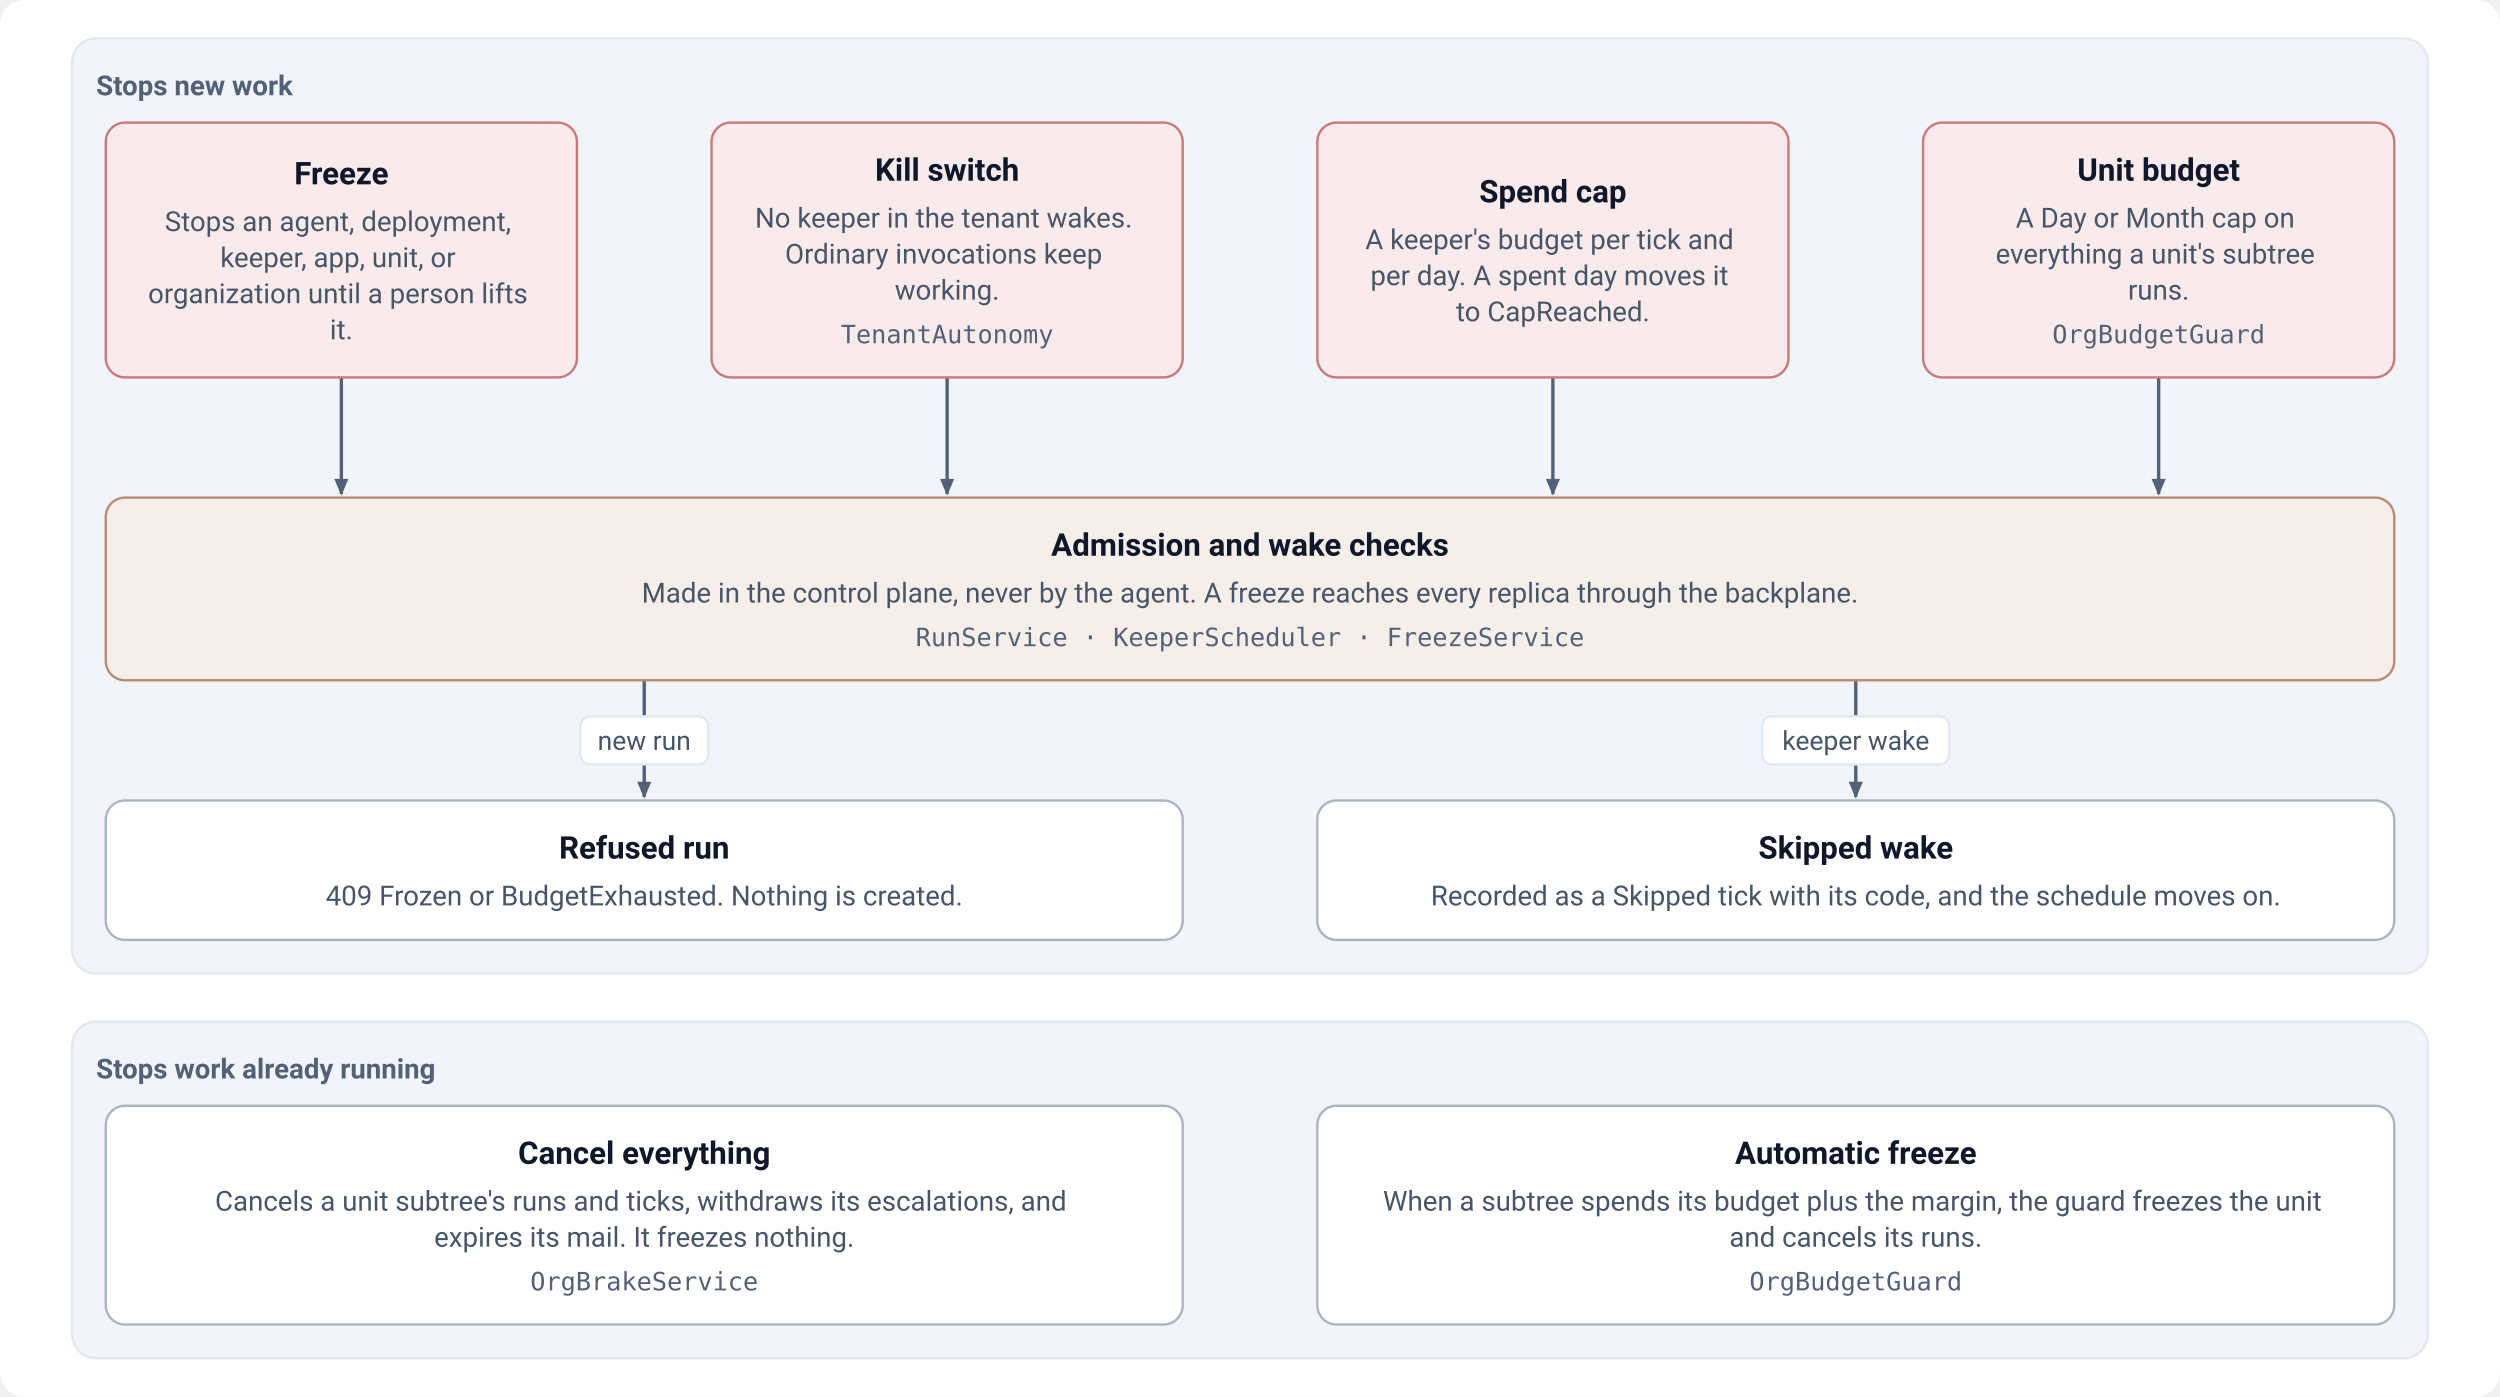
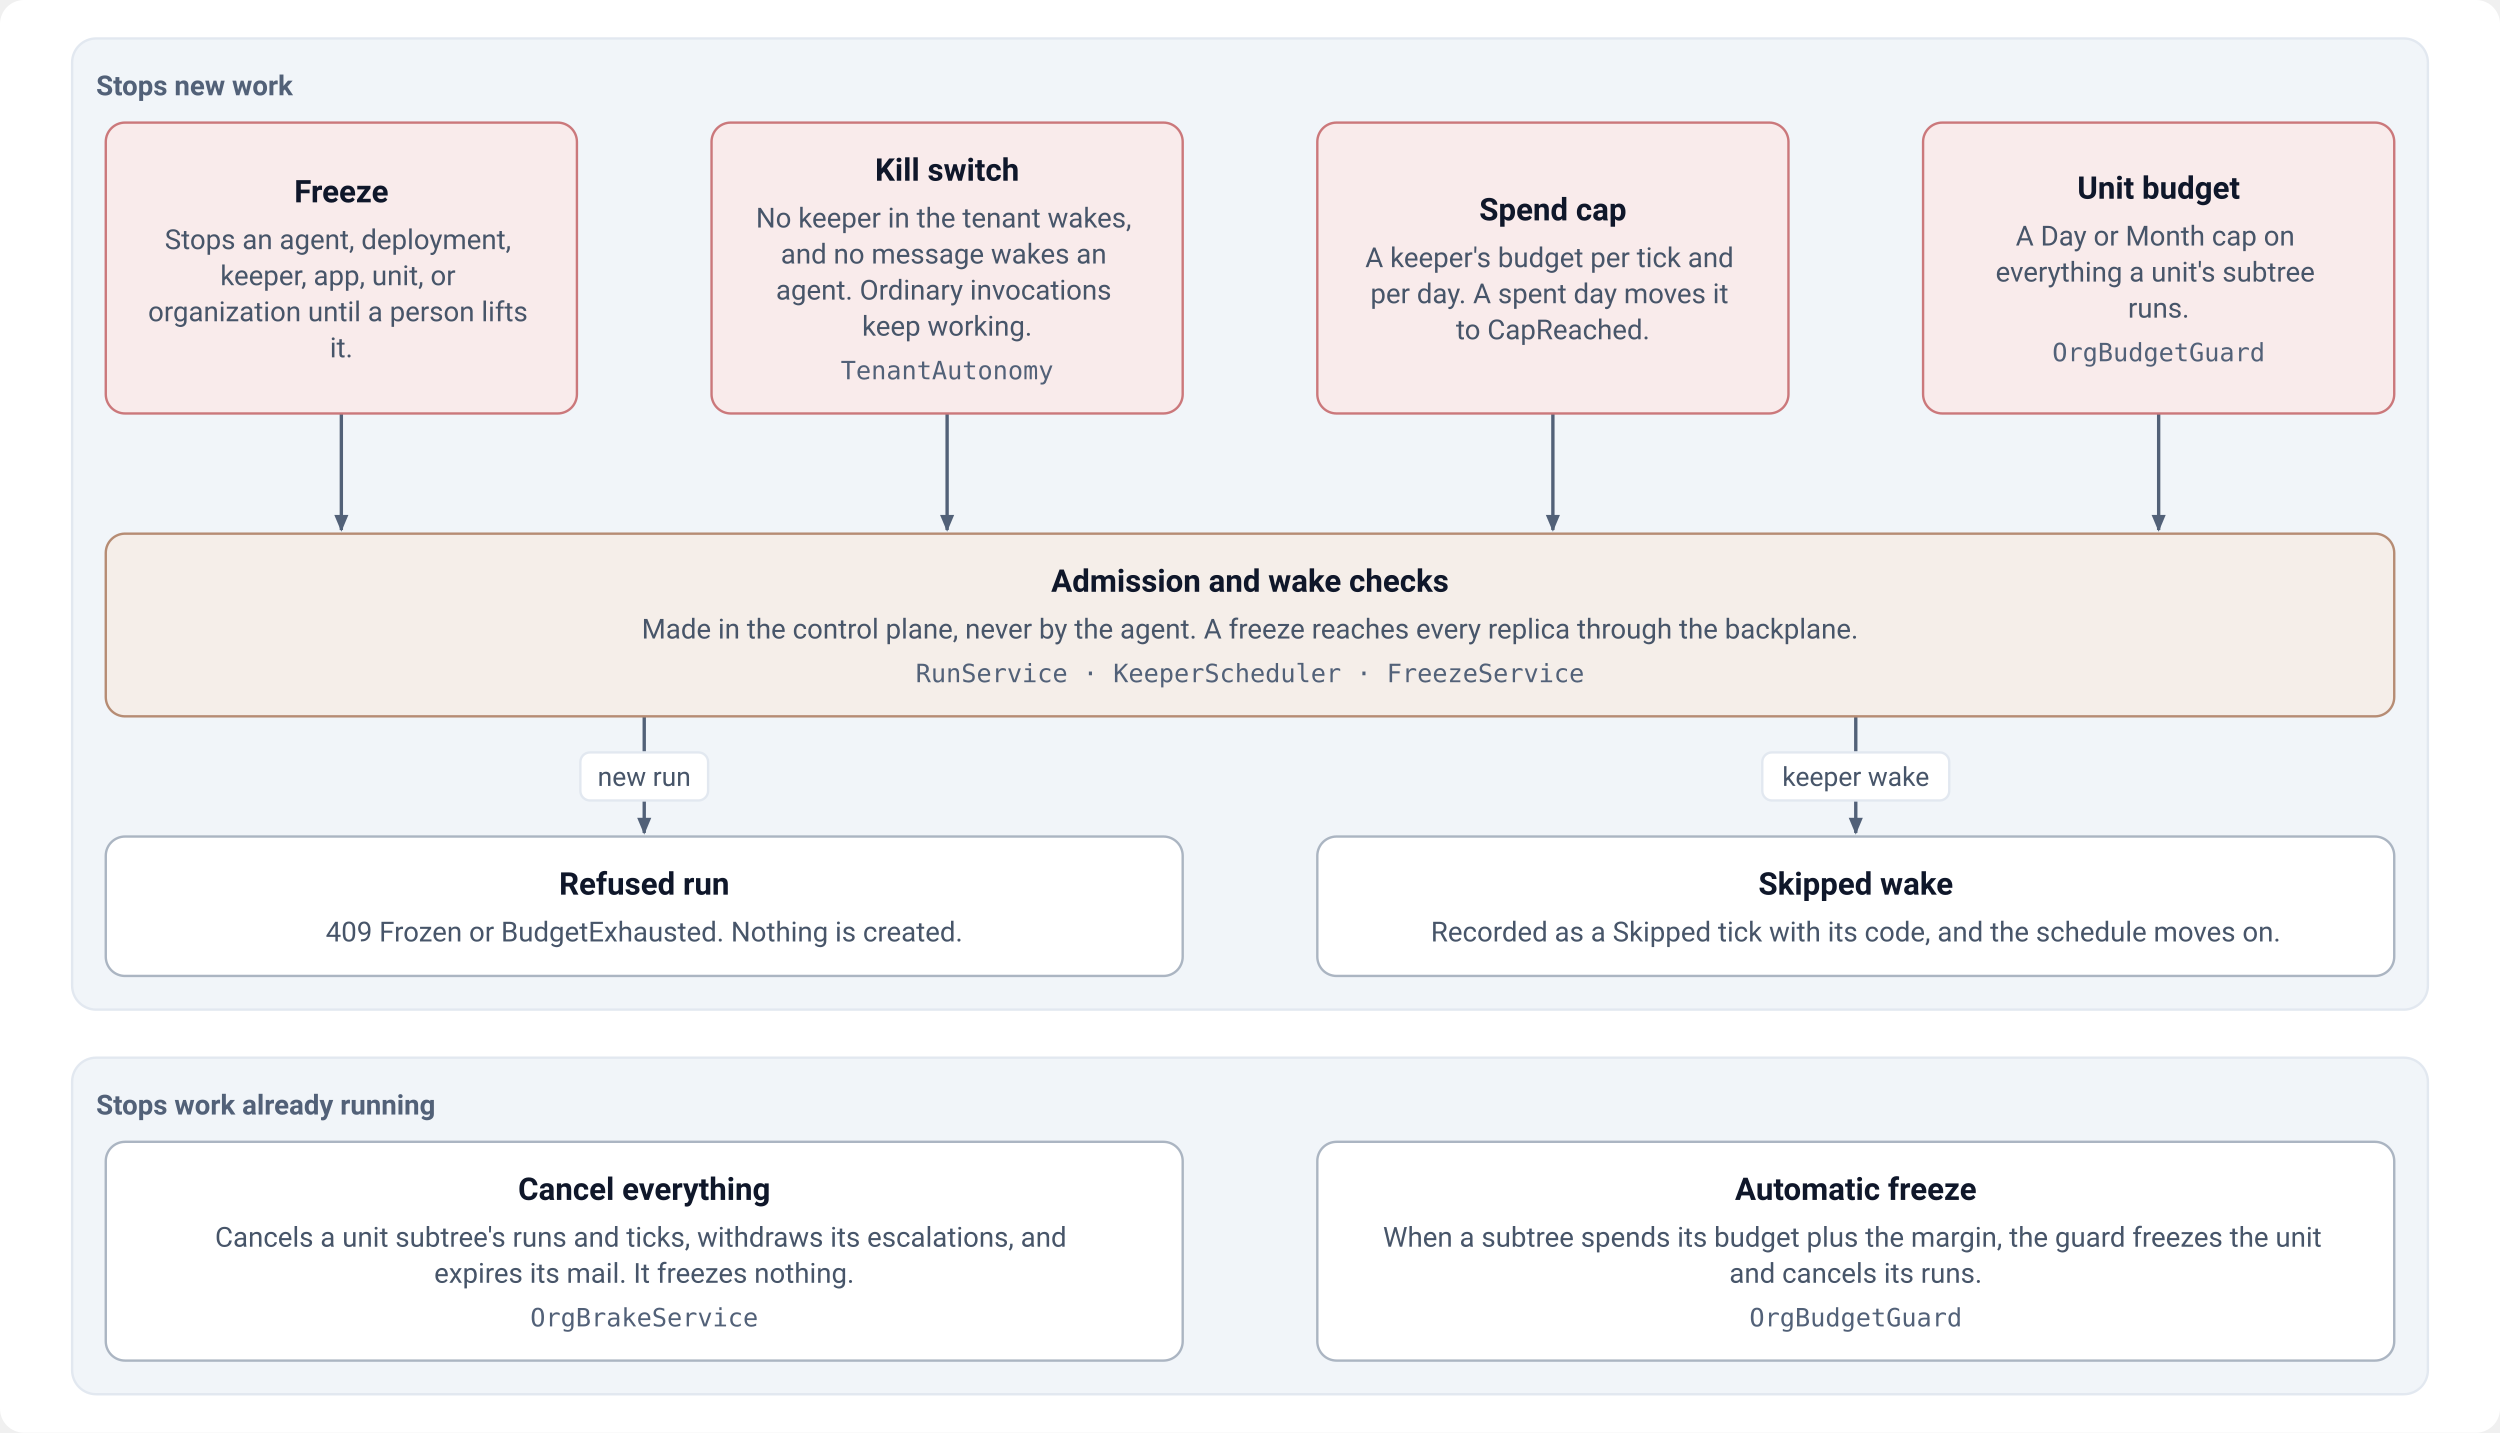
- <svg xmlns="http://www.w3.org/2000/svg" width="1040" height="581" class="lg-svg" viewBox="0 0 1040 581" role="group" aria-labelledby="lg-brakes-title" aria-describedby="lg-brakes-desc" direction="ltr" data-dir="ltr" data-diagram="brakes">
+ <svg xmlns="http://www.w3.org/2000/svg" width="1040" height="596" class="lg-svg" viewBox="0 0 1040 596" role="group" aria-labelledby="lg-brakes-title" aria-describedby="lg-brakes-desc" direction="ltr" data-dir="ltr" data-diagram="brakes">
  <style>.lg-svg{font-family:-apple-system,BlinkMacSystemFont,'Segoe UI',Roboto,'Helvetica Neue','Noto Sans',sans-serif}.lg-group-label{font-size:11.5px;font-weight:600}.lg-box-bg{stroke-width:1}.lg-box-title{font-size:13px;font-weight:600}.lg-box-body{font-size:11.5px}.lg-box-code{font-size:10.5px;font-family:'SFMono-Regular',ui-monospace,Menlo,Consolas,monospace}.lg-arrow path{fill:none;stroke-width:1.4}.lg-arrow--dashed path{stroke-dasharray:5 4}.lg-arrowhead{stroke:none}.lg-arrow-label text{font-size:11px}.lg-bg{fill:#ffffff}.lg-group rect{fill:#f1f5f9;stroke:#e2e8f0}.lg-group-label{fill:#526178}.lg-box-bg{fill:#ffffff;stroke:#abb5c2}.lg-box--core .lg-box-bg{fill:#e9f3f2;stroke:#6ea9a9}.lg-box--actor .lg-box-bg{fill:#ebeffb;stroke:#7693e3}.lg-box--check .lg-box-bg{fill:#f5eee9;stroke:#b68c74}.lg-box--stop .lg-box-bg{fill:#f9ebeb;stroke:#cb787b}.lg-box-title{fill:#0f172a}.lg-box-body{fill:#475569}.lg-box-code{fill:#526178}.lg-arrow path{stroke:#526178}.lg-arrowhead{fill:#526178}.lg-arrow-label rect{fill:#ffffff;stroke:#e2e8f0}.lg-arrow-label text{fill:#475569}@media (prefers-color-scheme: dark){.lg-bg{fill:#111a2c}.lg-group rect{fill:#1a243a;stroke:#1f2b44}.lg-group-label{fill:#9aaac1}.lg-box-bg{fill:#111a2c;stroke:#4e5b74}.lg-box--core .lg-box-bg{fill:#142b39;stroke:#278888}.lg-box--actor .lg-box-bg{fill:#18273f;stroke:#436ea8}.lg-box--check .lg-box-bg{fill:#26292b;stroke:#987c32}.lg-box--stop .lg-box-bg{fill:#262232;stroke:#96525d}.lg-box-title{fill:#e2e8f0}.lg-box-body{fill:#cbd5e1}.lg-box-code{fill:#9aaac1}.lg-arrow path{stroke:#9aaac1}.lg-arrowhead{fill:#9aaac1}.lg-arrow-label rect{fill:#111a2c;stroke:#1f2b44}.lg-arrow-label text{fill:#cbd5e1}}</style>
  <defs>
    <marker id="lg-brakes-head" viewBox="0 0 10 10" refX="9" refY="5" markerWidth="7" markerHeight="7" orient="auto-start-reverse" markerUnits="userSpaceOnUse">
      <path class="lg-arrowhead" d="M0,0.8 L10,5 L0,9.2 z" />
    </marker>
  </defs>
-   <rect class="lg-bg" x="0" y="0" width="1040" height="581" rx="10" ry="10" />
+   <rect class="lg-bg" x="0" y="0" width="1040" height="596" rx="10" ry="10" />
  <g class="lg-group" data-group="newWork">
-     <rect x="30" y="16" width="980" height="389" rx="10" ry="10" />
+     <rect x="30" y="16" width="980" height="404" rx="10" ry="10" />
    <text class="lg-group-label" text-anchor="start">
      <tspan x="40" y="39.64">Stops new work</tspan>
    </text>
  </g>
  <g class="lg-group" data-group="inFlight">
-     <rect x="30" y="425" width="980" height="140" rx="10" ry="10" />
+     <rect x="30" y="440" width="980" height="140" rx="10" ry="10" />
    <text class="lg-group-label" text-anchor="start">
-       <tspan x="40" y="448.64">Stops work already running</tspan>
+       <tspan x="40" y="463.64">Stops work already running</tspan>
    </text>
  </g>
  <g class="lg-arrow" data-arrow="freeze">
-     <path d="M142,157 L142,205.5" marker-end="url(#lg-brakes-head)" />
+     <path d="M142,172 L142,220.5" marker-end="url(#lg-brakes-head)" />
  </g>
  <g class="lg-arrow" data-arrow="killSwitch">
-     <path d="M394,157 L394,205.5" marker-end="url(#lg-brakes-head)" />
+     <path d="M394,172 L394,220.5" marker-end="url(#lg-brakes-head)" />
  </g>
  <g class="lg-arrow" data-arrow="spendCap">
-     <path d="M646,157 L646,205.5" marker-end="url(#lg-brakes-head)" />
+     <path d="M646,172 L646,220.5" marker-end="url(#lg-brakes-head)" />
  </g>
  <g class="lg-arrow" data-arrow="unitBudget">
-     <path d="M898,157 L898,205.5" marker-end="url(#lg-brakes-head)" />
+     <path d="M898,172 L898,220.5" marker-end="url(#lg-brakes-head)" />
  </g>
  <g class="lg-arrow" data-arrow="refuses">
-     <path d="M268,283 L268,331.5" marker-end="url(#lg-brakes-head)" />
+     <path d="M268,298 L268,346.5" marker-end="url(#lg-brakes-head)" />
    <g class="lg-arrow-label">
-       <rect x="241.43" y="298" width="53.14" height="20" rx="4" ry="4" />
+       <rect x="241.43" y="313" width="53.14" height="20" rx="4" ry="4" />
      <text text-anchor="middle">
-         <tspan x="268" y="311.96">new run</tspan>
+         <tspan x="268" y="326.96">new run</tspan>
      </text>
    </g>
  </g>
  <g class="lg-arrow" data-arrow="skips">
-     <path d="M772,283 L772,331.5" marker-end="url(#lg-brakes-head)" />
+     <path d="M772,298 L772,346.5" marker-end="url(#lg-brakes-head)" />
    <g class="lg-arrow-label">
-       <rect x="733.11" y="298" width="77.78" height="20" rx="4" ry="4" />
+       <rect x="733.11" y="313" width="77.78" height="20" rx="4" ry="4" />
      <text text-anchor="middle">
-         <tspan x="772" y="311.96">keeper wake</tspan>
+         <tspan x="772" y="326.96">keeper wake</tspan>
      </text>
    </g>
  </g>
  <g class="lg-box lg-box--stop" data-box="freeze">
    <a class="lg-link" href="../../BRAKES.md#freezes" aria-label="Freeze. Stops an agent, deployment, keeper, app, unit, or organization until a person lifts it.">
-       <rect class="lg-box-bg" x="44" y="51" width="196" height="106" rx="8" ry="8" />
+       <rect class="lg-box-bg" x="44" y="51" width="196" height="121" rx="8" ry="8" />
      <text class="lg-box-title" text-anchor="middle">
-         <tspan x="142" y="76.68">Freeze</tspan>
+         <tspan x="142" y="84.18">Freeze</tspan>
      </text>
      <text class="lg-box-body" text-anchor="middle">
-         <tspan x="142" y="96.14">Stops an agent, deployment,</tspan>
-         <tspan x="142" y="111.14">keeper, app, unit, or</tspan>
-         <tspan x="142" y="126.14">organization until a person lifts</tspan>
-         <tspan x="142" y="141.14">it.</tspan>
+         <tspan x="142" y="103.64">Stops an agent, deployment,</tspan>
+         <tspan x="142" y="118.64">keeper, app, unit, or</tspan>
+         <tspan x="142" y="133.64">organization until a person lifts</tspan>
+         <tspan x="142" y="148.64">it.</tspan>
      </text>
    </a>
  </g>
  <g class="lg-box lg-box--stop" data-box="killSwitch">
-     <a class="lg-link" href="../../BRAKES.md#the-kill-switch" aria-label="Kill switch. No keeper in the tenant wakes. Ordinary invocations keep working.">
-       <rect class="lg-box-bg" x="296" y="51" width="196" height="106" rx="8" ry="8" />
+     <a class="lg-link" href="../../BRAKES.md#the-kill-switch" aria-label="Kill switch. No keeper in the tenant wakes, and no message wakes an agent. Ordinary invocations keep working.">
+       <rect class="lg-box-bg" x="296" y="51" width="196" height="121" rx="8" ry="8" />
      <text class="lg-box-title" text-anchor="middle">
        <tspan x="394" y="75.18">Kill switch</tspan>
      </text>
      <text class="lg-box-body" text-anchor="middle">
-         <tspan x="394" y="94.64">No keeper in the tenant wakes.</tspan>
-         <tspan x="394" y="109.64">Ordinary invocations keep</tspan>
-         <tspan x="394" y="124.64">working.</tspan>
+         <tspan x="394" y="94.64">No keeper in the tenant wakes,</tspan>
+         <tspan x="394" y="109.64">and no message wakes an</tspan>
+         <tspan x="394" y="124.64">agent. Ordinary invocations</tspan>
+         <tspan x="394" y="139.64">keep working.</tspan>
      </text>
      <text class="lg-box-code" text-anchor="middle">
-         <tspan x="394" y="142.78">TenantAutonomy</tspan>
+         <tspan x="394" y="157.78">TenantAutonomy</tspan>
      </text>
    </a>
  </g>
  <g class="lg-box lg-box--stop" data-box="spendCap">
    <a class="lg-link" href="../../BRAKES.md#spend-caps" aria-label="Spend cap. A keeper's budget per tick and per day. A spent day moves it to CapReached.">
-       <rect class="lg-box-bg" x="548" y="51" width="196" height="106" rx="8" ry="8" />
+       <rect class="lg-box-bg" x="548" y="51" width="196" height="121" rx="8" ry="8" />
      <text class="lg-box-title" text-anchor="middle">
-         <tspan x="646" y="84.18">Spend cap</tspan>
+         <tspan x="646" y="91.68">Spend cap</tspan>
      </text>
      <text class="lg-box-body" text-anchor="middle">
-         <tspan x="646" y="103.64">A keeper's budget per tick and</tspan>
-         <tspan x="646" y="118.64">per day. A spent day moves it</tspan>
-         <tspan x="646" y="133.64">to CapReached.</tspan>
+         <tspan x="646" y="111.14">A keeper's budget per tick and</tspan>
+         <tspan x="646" y="126.14">per day. A spent day moves it</tspan>
+         <tspan x="646" y="141.14">to CapReached.</tspan>
      </text>
    </a>
  </g>
  <g class="lg-box lg-box--stop" data-box="unitBudget">
    <a class="lg-link" href="../../BRAKES.md#unit-budgets" aria-label="Unit budget. A Day or Month cap on everything a unit's subtree runs.">
-       <rect class="lg-box-bg" x="800" y="51" width="196" height="106" rx="8" ry="8" />
+       <rect class="lg-box-bg" x="800" y="51" width="196" height="121" rx="8" ry="8" />
      <text class="lg-box-title" text-anchor="middle">
-         <tspan x="898" y="75.18">Unit budget</tspan>
+         <tspan x="898" y="82.68">Unit budget</tspan>
      </text>
      <text class="lg-box-body" text-anchor="middle">
-         <tspan x="898" y="94.64">A Day or Month cap on</tspan>
-         <tspan x="898" y="109.64">everything a unit's subtree</tspan>
-         <tspan x="898" y="124.64">runs.</tspan>
+         <tspan x="898" y="102.14">A Day or Month cap on</tspan>
+         <tspan x="898" y="117.14">everything a unit's subtree</tspan>
+         <tspan x="898" y="132.14">runs.</tspan>
      </text>
      <text class="lg-box-code" text-anchor="middle">
-         <tspan x="898" y="142.78">OrgBudgetGuard</tspan>
+         <tspan x="898" y="150.28">OrgBudgetGuard</tspan>
      </text>
    </a>
  </g>
  <g class="lg-box lg-box--check" data-box="checks">
    <a class="lg-link" href="../../ARCHITECTURE.md#brakes" aria-label="Admission and wake checks. Made in the control plane, never by the agent. A freeze reaches every replica through the backplane.">
-       <rect class="lg-box-bg" x="44" y="207" width="952" height="76" rx="8" ry="8" />
+       <rect class="lg-box-bg" x="44" y="222" width="952" height="76" rx="8" ry="8" />
      <text class="lg-box-title" text-anchor="middle">
-         <tspan x="520" y="231.18">Admission and wake checks</tspan>
+         <tspan x="520" y="246.18">Admission and wake checks</tspan>
      </text>
      <text class="lg-box-body" text-anchor="middle">
-         <tspan x="520" y="250.64">Made in the control plane, never by the agent. A freeze reaches every replica through the backplane.</tspan>
+         <tspan x="520" y="265.64">Made in the control plane, never by the agent. A freeze reaches every replica through the backplane.</tspan>
      </text>
      <text class="lg-box-code" text-anchor="middle">
-         <tspan x="520" y="268.78">RunService · KeeperScheduler · FreezeService</tspan>
+         <tspan x="520" y="283.78">RunService · KeeperScheduler · FreezeService</tspan>
      </text>
    </a>
  </g>
  <g class="lg-box" data-box="refused">
    <a class="lg-link" href="../../BRAKES.md#freezes" aria-label="Refused run. 409 Frozen or BudgetExhausted. Nothing is created.">
-       <rect class="lg-box-bg" x="44" y="333" width="448" height="58" rx="8" ry="8" />
+       <rect class="lg-box-bg" x="44" y="348" width="448" height="58" rx="8" ry="8" />
      <text class="lg-box-title" text-anchor="middle">
-         <tspan x="268" y="357.18">Refused run</tspan>
+         <tspan x="268" y="372.18">Refused run</tspan>
      </text>
      <text class="lg-box-body" text-anchor="middle">
-         <tspan x="268" y="376.64">409 Frozen or BudgetExhausted. Nothing is created.</tspan>
+         <tspan x="268" y="391.64">409 Frozen or BudgetExhausted. Nothing is created.</tspan>
      </text>
    </a>
  </g>
  <g class="lg-box" data-box="skipped">
    <a class="lg-link" href="../../KEEPERS.md#lifecycle" aria-label="Skipped wake. Recorded as a Skipped tick with its code, and the schedule moves on.">
-       <rect class="lg-box-bg" x="548" y="333" width="448" height="58" rx="8" ry="8" />
+       <rect class="lg-box-bg" x="548" y="348" width="448" height="58" rx="8" ry="8" />
      <text class="lg-box-title" text-anchor="middle">
-         <tspan x="772" y="357.18">Skipped wake</tspan>
+         <tspan x="772" y="372.18">Skipped wake</tspan>
      </text>
      <text class="lg-box-body" text-anchor="middle">
-         <tspan x="772" y="376.64">Recorded as a Skipped tick with its code, and the schedule moves on.</tspan>
+         <tspan x="772" y="391.64">Recorded as a Skipped tick with its code, and the schedule moves on.</tspan>
      </text>
    </a>
  </g>
  <g class="lg-box" data-box="cancelAll">
    <a class="lg-link" href="../../BRAKES.md#cancel-everything-in-a-unit" aria-label="Cancel everything. Cancels a unit subtree's runs and ticks, withdraws its escalations, and expires its mail. It freezes nothing.">
-       <rect class="lg-box-bg" x="44" y="460" width="448" height="91" rx="8" ry="8" />
+       <rect class="lg-box-bg" x="44" y="475" width="448" height="91" rx="8" ry="8" />
      <text class="lg-box-title" text-anchor="middle">
-         <tspan x="268" y="484.18">Cancel everything</tspan>
+         <tspan x="268" y="499.18">Cancel everything</tspan>
      </text>
      <text class="lg-box-body" text-anchor="middle">
-         <tspan x="268" y="503.64">Cancels a unit subtree's runs and ticks, withdraws its escalations, and</tspan>
-         <tspan x="268" y="518.64">expires its mail. It freezes nothing.</tspan>
+         <tspan x="268" y="518.64">Cancels a unit subtree's runs and ticks, withdraws its escalations, and</tspan>
+         <tspan x="268" y="533.64">expires its mail. It freezes nothing.</tspan>
      </text>
      <text class="lg-box-code" text-anchor="middle">
-         <tspan x="268" y="536.78">OrgBrakeService</tspan>
+         <tspan x="268" y="551.78">OrgBrakeService</tspan>
      </text>
    </a>
  </g>
  <g class="lg-box" data-box="autoFreeze">
    <a class="lg-link" href="../../BRAKES.md#automatic-freeze-on-a-budget-breach" aria-label="Automatic freeze. When a subtree spends its budget plus the margin, the guard freezes the unit and cancels its runs.">
-       <rect class="lg-box-bg" x="548" y="460" width="448" height="91" rx="8" ry="8" />
+       <rect class="lg-box-bg" x="548" y="475" width="448" height="91" rx="8" ry="8" />
      <text class="lg-box-title" text-anchor="middle">
-         <tspan x="772" y="484.18">Automatic freeze</tspan>
+         <tspan x="772" y="499.18">Automatic freeze</tspan>
      </text>
      <text class="lg-box-body" text-anchor="middle">
-         <tspan x="772" y="503.64">When a subtree spends its budget plus the margin, the guard freezes the unit</tspan>
-         <tspan x="772" y="518.64">and cancels its runs.</tspan>
+         <tspan x="772" y="518.64">When a subtree spends its budget plus the margin, the guard freezes the unit</tspan>
+         <tspan x="772" y="533.64">and cancels its runs.</tspan>
      </text>
      <text class="lg-box-code" text-anchor="middle">
-         <tspan x="772" y="536.78">OrgBudgetGuard</tspan>
+         <tspan x="772" y="551.78">OrgBudgetGuard</tspan>
      </text>
    </a>
  </g>
</svg>
